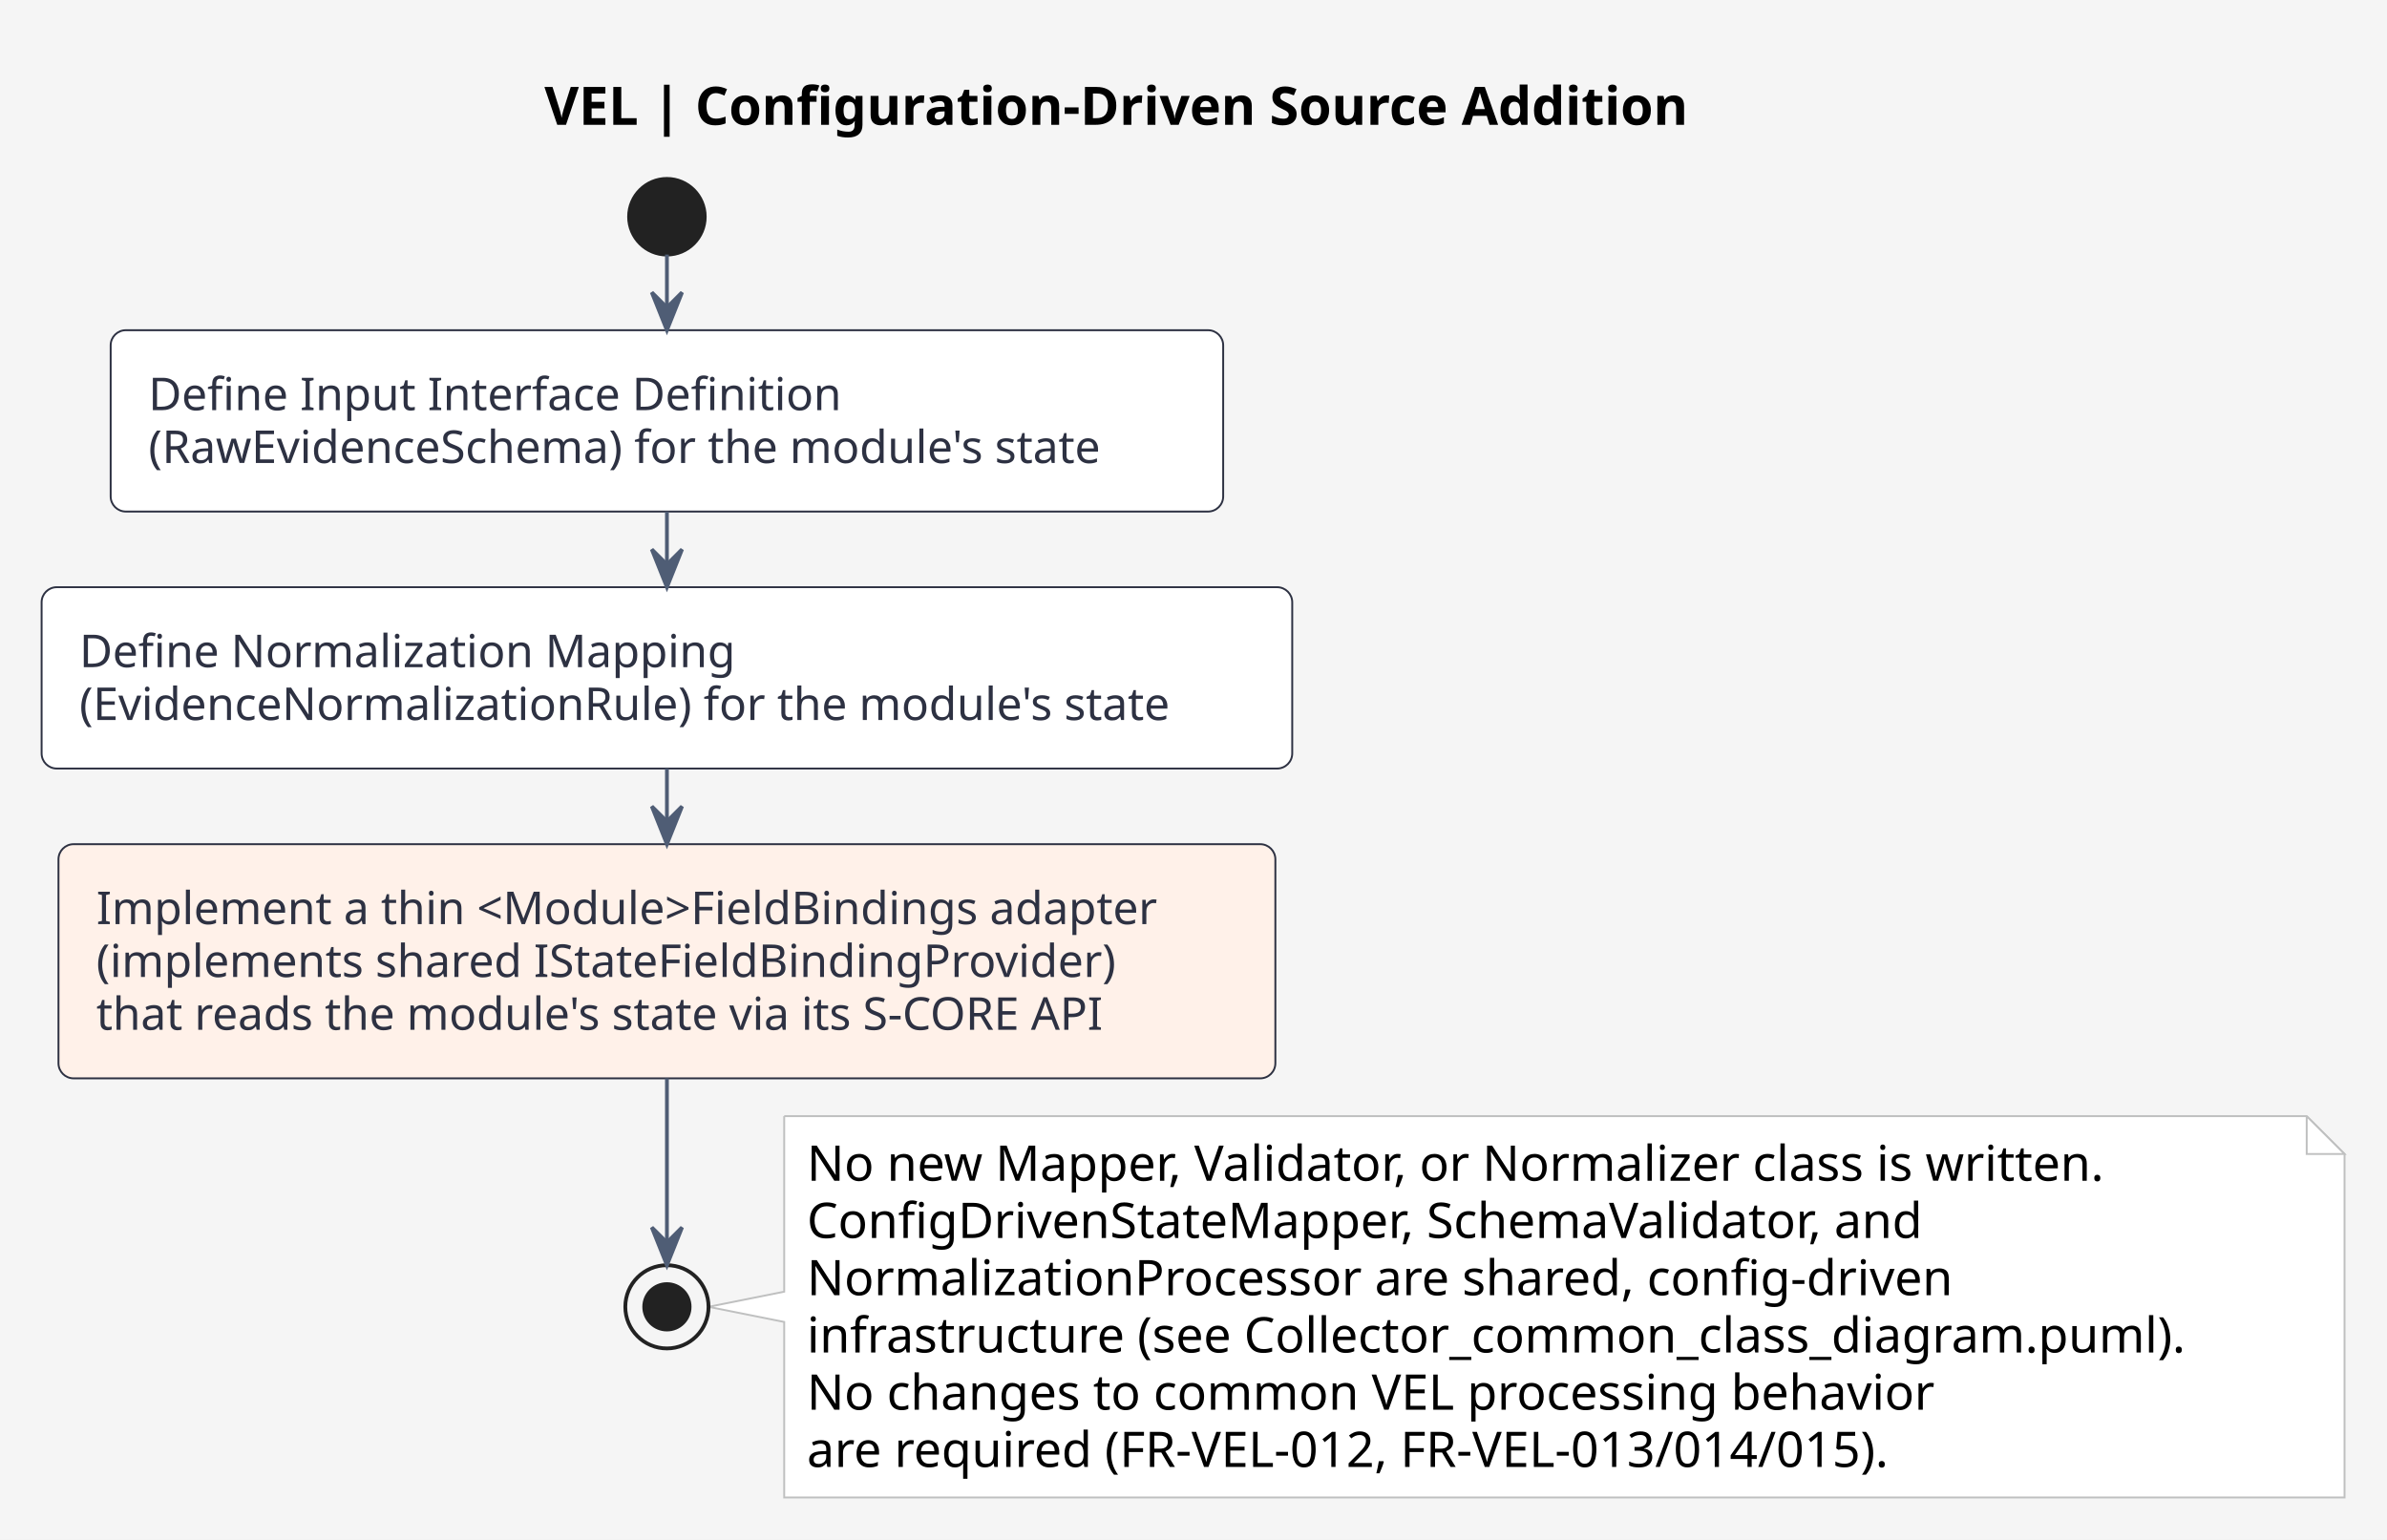
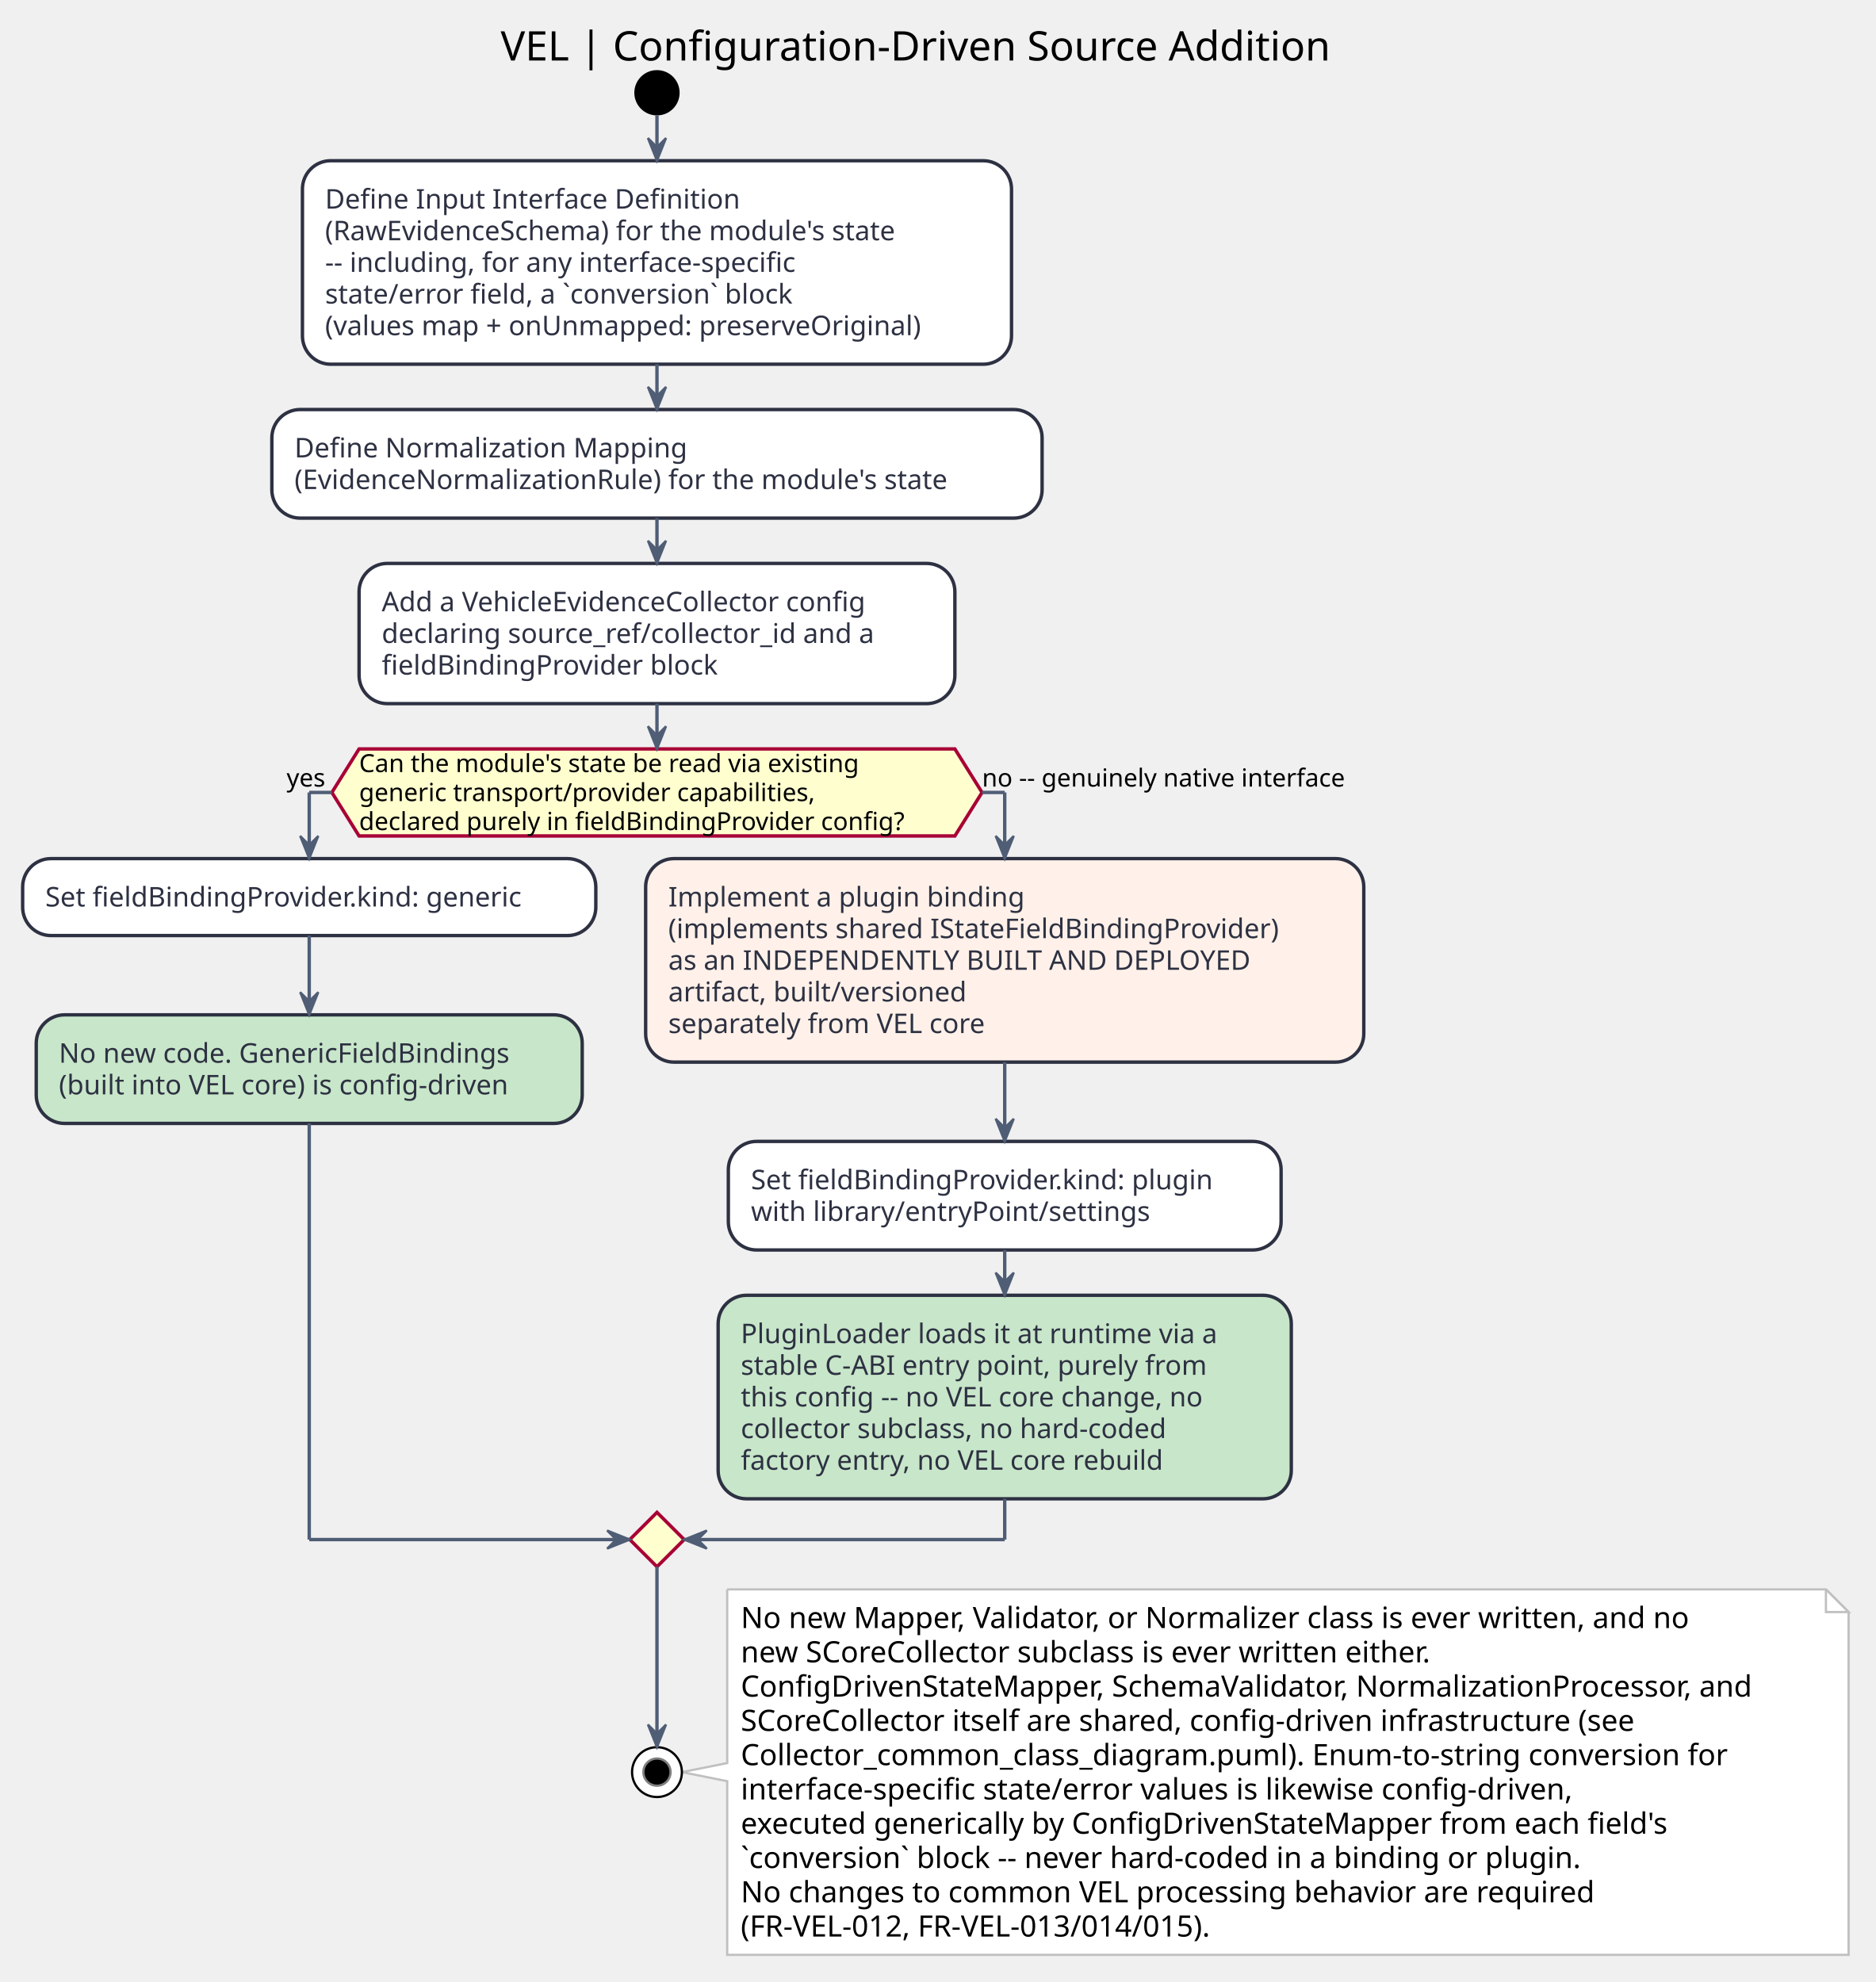
- <svg xmlns="http://www.w3.org/2000/svg" contentStyleType="text/css" height="407px" preserveAspectRatio="none" style="width:631px;height:407px;background:#F5F5F5;" version="1.1" viewBox="0 0 631 407" width="631px" zoomAndPan="magnify">
+ <svg xmlns="http://www.w3.org/2000/svg" contentScriptType="application/ecmascript" contentStyleType="text/css" height="875px" preserveAspectRatio="none" style="width:828px;height:875px;background:#F5F5F5;" version="1.1" viewBox="0 0 828 875" width="828px" zoomAndPan="magnify">
  <defs />
  <g>
-     <rect fill="#F5F5F5" height="407" style="stroke:none;stroke-width:1;" width="631" x="0" y="0" />
-     <text fill="#000000" font-family="sans-serif" font-size="14" font-weight="bold" lengthAdjust="spacing" textLength="340.935" x="143.918" y="32.995">VEL | Configuration-Driven Source Addition</text>
-     <ellipse cx="176.3" cy="57.297" fill="#222222" rx="10" ry="10" style="stroke:#222222;stroke-width:1;" />
-     <rect fill="#FFFFFF" height="47.938" rx="4" ry="4" style="stroke:#2D3142;stroke-width:0.5;" width="294.09" x="29.255" y="87.297" />
-     <text fill="#2D3142" font-family="sans-serif" font-size="12" lengthAdjust="spacing" textLength="193.518" x="39.255" y="108.436">Define Input Interface Definition</text>
-     <text fill="#2D3142" font-family="sans-serif" font-size="12" lengthAdjust="spacing" textLength="274.09" x="39.255" y="122.404">(RawEvidenceSchema) for the module's state</text>
-     <rect fill="#FFFFFF" height="47.938" rx="4" ry="4" style="stroke:#2D3142;stroke-width:0.5;" width="330.6" x="11" y="155.234" />
-     <text fill="#2D3142" font-family="sans-serif" font-size="12" lengthAdjust="spacing" textLength="181.898" x="21" y="176.373">Define Normalization Mapping</text>
-     <text fill="#2D3142" font-family="sans-serif" font-size="12" lengthAdjust="spacing" textLength="310.6" x="21" y="190.342">(EvidenceNormalizationRule) for the module's state</text>
-     <rect fill="#FFF1E9" height="61.906" rx="4" ry="4" style="stroke:#2D3142;stroke-width:0.5;" width="321.682" x="15.459" y="223.172" />
-     <text fill="#2D3142" font-family="sans-serif" font-size="12" lengthAdjust="spacing" textLength="301.682" x="25.459" y="244.31">Implement a thin &lt;Module&gt;FieldBindings adapter</text>
-     <text fill="#2D3142" font-family="sans-serif" font-size="12" lengthAdjust="spacing" textLength="288.228" x="25.459" y="258.279">(implements shared IStateFieldBindingProvider)</text>
-     <text fill="#2D3142" font-family="sans-serif" font-size="12" lengthAdjust="spacing" textLength="289.793" x="25.459" y="272.248">that reads the module's state via its S-CORE API</text>
-     <path d="M207.3,295.078 L207.3,341.477 L187.3,345.477 L207.3,349.477 L207.3,395.875 A0,0 0 0 0 207.3,395.875 L619.773,395.875 A0,0 0 0 0 619.773,395.875 L619.773,305.078 L609.773,295.078 L207.3,295.078 A0,0 0 0 0 207.3,295.078 " fill="#FFFFFF" style="stroke:#BFC0C0;stroke-width:0.5;" />
-     <path d="M609.773,295.078 L609.773,305.078 L619.773,305.078 L609.773,295.078 " fill="#FFFFFF" style="stroke:#BFC0C0;stroke-width:0.5;" />
-     <text fill="#000000" font-family="sans-serif" font-size="13" lengthAdjust="spacing" textLength="370.748" x="213.3" y="312.145">No new Mapper, Validator, or Normalizer class is written.</text>
-     <text fill="#000000" font-family="sans-serif" font-size="13" lengthAdjust="spacing" textLength="319.998" x="213.3" y="327.278">ConfigDrivenStateMapper, SchemaValidator, and</text>
-     <text fill="#000000" font-family="sans-serif" font-size="13" lengthAdjust="spacing" textLength="321.718" x="213.3" y="342.411">NormalizationProcessor are shared, config-driven</text>
-     <text fill="#000000" font-family="sans-serif" font-size="13" lengthAdjust="spacing" textLength="391.473" x="213.3" y="357.543">infrastructure (see Collector_common_class_diagram.puml).</text>
-     <text fill="#000000" font-family="sans-serif" font-size="13" lengthAdjust="spacing" textLength="318.513" x="213.3" y="372.676">No changes to common VEL processing behavior</text>
-     <text fill="#000000" font-family="sans-serif" font-size="13" lengthAdjust="spacing" textLength="315.65" x="213.3" y="387.809">are required (FR-VEL-012, FR-VEL-013/014/015).</text>
-     <ellipse cx="176.3" cy="345.477" fill="none" rx="11" ry="11" style="stroke:#222222;stroke-width:1;" />
-     <ellipse cx="176.3" cy="345.477" fill="#222222" rx="6" ry="6" style="stroke:#222222;stroke-width:1;" />
-     <line style="stroke:#4F5D75;stroke-width:1;" x1="176.3" x2="176.3" y1="67.297" y2="87.297" />
-     <polygon fill="#4F5D75" points="172.3,77.297,176.3,87.297,180.3,77.297,176.3,81.297" style="stroke:#4F5D75;stroke-width:1;" />
-     <line style="stroke:#4F5D75;stroke-width:1;" x1="176.3" x2="176.3" y1="135.234" y2="155.234" />
-     <polygon fill="#4F5D75" points="172.3,145.234,176.3,155.234,180.3,145.234,176.3,149.234" style="stroke:#4F5D75;stroke-width:1;" />
-     <line style="stroke:#4F5D75;stroke-width:1;" x1="176.3" x2="176.3" y1="203.172" y2="223.172" />
-     <polygon fill="#4F5D75" points="172.3,213.172,176.3,223.172,180.3,213.172,176.3,217.172" style="stroke:#4F5D75;stroke-width:1;" />
-     <line style="stroke:#4F5D75;stroke-width:1;" x1="176.3" x2="176.3" y1="285.078" y2="334.477" />
-     <polygon fill="#4F5D75" points="172.3,324.477,176.3,334.477,180.3,324.477,176.3,328.477" style="stroke:#4F5D75;stroke-width:1;" />
+     <text fill="#000000" font-family="sans-serif" font-size="18" lengthAdjust="spacingAndGlyphs" textLength="384" x="221" y="26.708">VEL | Configuration-Driven Source Addition</text>
+     <ellipse cx="290" cy="40.953" fill="#000000" rx="10" ry="10" style="stroke: none; stroke-width: 1.0;" />
+     <rect fill="#FFFFFF" height="89.844" rx="12.5" ry="12.5" style="stroke: #2D3142; stroke-width: 1.5;" width="313" x="133.5" y="70.953" />
+     <text fill="#2D3142" font-family="sans-serif" font-size="12" lengthAdjust="spacingAndGlyphs" textLength="199" x="143.5" y="92.092">Define Input Interface Definition</text>
+     <text fill="#2D3142" font-family="sans-serif" font-size="12" lengthAdjust="spacingAndGlyphs" textLength="284" x="143.5" y="106.061">(RawEvidenceSchema) for the module's state</text>
+     <text fill="#2D3142" font-family="sans-serif" font-size="12" lengthAdjust="spacingAndGlyphs" textLength="230" x="143.5" y="120.029">-- including, for any interface-specific</text>
+     <text fill="#2D3142" font-family="sans-serif" font-size="12" lengthAdjust="spacingAndGlyphs" textLength="235" x="143.5" y="133.998">state/error field, a `conversion` block</text>
+     <text fill="#2D3142" font-family="sans-serif" font-size="12" lengthAdjust="spacingAndGlyphs" textLength="293" x="143.5" y="147.967">(values map + onUnmapped: preserveOriginal)</text>
+     <rect fill="#FFFFFF" height="47.938" rx="12.5" ry="12.5" style="stroke: #2D3142; stroke-width: 1.5;" width="340" x="120" y="180.797" />
+     <text fill="#2D3142" font-family="sans-serif" font-size="12" lengthAdjust="spacingAndGlyphs" textLength="185" x="130" y="201.935">Define Normalization Mapping</text>
+     <text fill="#2D3142" font-family="sans-serif" font-size="12" lengthAdjust="spacingAndGlyphs" textLength="320" x="130" y="215.904">(EvidenceNormalizationRule) for the module's state</text>
+     <rect fill="#FFFFFF" height="61.906" rx="12.5" ry="12.5" style="stroke: #2D3142; stroke-width: 1.5;" width="263" x="158.5" y="248.734" />
+     <text fill="#2D3142" font-family="sans-serif" font-size="12" lengthAdjust="spacingAndGlyphs" textLength="238" x="168.5" y="269.873">Add a VehicleEvidenceCollector config</text>
+     <text fill="#2D3142" font-family="sans-serif" font-size="12" lengthAdjust="spacingAndGlyphs" textLength="243" x="168.5" y="283.842">declaring source_ref/collector_id and a</text>
+     <text fill="#2D3142" font-family="sans-serif" font-size="12" lengthAdjust="spacingAndGlyphs" textLength="160" x="168.5" y="297.81">fieldBindingProvider block</text>
+     <polygon fill="#FEFECE" points="158.5,330.641,421.5,330.641,433.5,349.848,421.5,369.055,158.5,369.055,146.5,349.848,158.5,330.641" style="stroke: #A80036; stroke-width: 1.5;" />
+     <text fill="#000000" font-family="sans-serif" font-size="11" lengthAdjust="spacingAndGlyphs" textLength="249" x="158.5" y="340.851">Can the module's state be read via existing</text>
+     <text fill="#000000" font-family="sans-serif" font-size="11" lengthAdjust="spacingAndGlyphs" textLength="222" x="158.5" y="353.656">generic transport/provider capabilities,</text>
+     <text fill="#000000" font-family="sans-serif" font-size="11" lengthAdjust="spacingAndGlyphs" textLength="263" x="158.5" y="366.46">declared purely in fieldBindingProvider config?</text>
+     <text fill="#000000" font-family="sans-serif" font-size="11" lengthAdjust="spacingAndGlyphs" textLength="20" x="126.5" y="347.253">yes</text>
+     <text fill="#000000" font-family="sans-serif" font-size="11" lengthAdjust="spacingAndGlyphs" textLength="176" x="433.5" y="347.253">no -- genuinely native interface</text>
+     <rect fill="#FFFFFF" height="33.969" rx="12.5" ry="12.5" style="stroke: #2D3142; stroke-width: 1.5;" width="253" x="10" y="379.055" />
+     <text fill="#2D3142" font-family="sans-serif" font-size="12" lengthAdjust="spacingAndGlyphs" textLength="233" x="20" y="400.193">Set fieldBindingProvider.kind: generic</text>
+     <rect fill="#C8E6C9" height="47.938" rx="12.5" ry="12.5" style="stroke: #2D3142; stroke-width: 1.5;" width="241" x="16" y="448.023" />
+     <text fill="#2D3142" font-family="sans-serif" font-size="12" lengthAdjust="spacingAndGlyphs" textLength="219" x="26" y="469.162">No new code. GenericFieldBindings</text>
+     <text fill="#2D3142" font-family="sans-serif" font-size="12" lengthAdjust="spacingAndGlyphs" textLength="221" x="26" y="483.131">(built into VEL core) is config-driven</text>
+     <rect fill="#FFF1E9" height="89.844" rx="12.5" ry="12.5" style="stroke: #2D3142; stroke-width: 1.5;" width="317" x="285" y="379.055" />
+     <text fill="#2D3142" font-family="sans-serif" font-size="12" lengthAdjust="spacingAndGlyphs" textLength="169" x="295" y="400.193">Implement a plugin binding</text>
+     <text fill="#2D3142" font-family="sans-serif" font-size="12" lengthAdjust="spacingAndGlyphs" textLength="297" x="295" y="414.162">(implements shared IStateFieldBindingProvider)</text>
+     <text fill="#2D3142" font-family="sans-serif" font-size="12" lengthAdjust="spacingAndGlyphs" textLength="274" x="295" y="428.131">as an INDEPENDENTLY BUILT AND DEPLOYED</text>
+     <text fill="#2D3142" font-family="sans-serif" font-size="12" lengthAdjust="spacingAndGlyphs" textLength="145" x="295" y="442.1">artifact, built/versioned</text>
+     <text fill="#2D3142" font-family="sans-serif" font-size="12" lengthAdjust="spacingAndGlyphs" textLength="156" x="295" y="456.068">separately from VEL core</text>
+     <rect fill="#FFFFFF" height="47.938" rx="12.5" ry="12.5" style="stroke: #2D3142; stroke-width: 1.5;" width="244" x="321.5" y="503.898" />
+     <text fill="#2D3142" font-family="sans-serif" font-size="12" lengthAdjust="spacingAndGlyphs" textLength="224" x="331.5" y="525.037">Set fieldBindingProvider.kind: plugin</text>
+     <text fill="#2D3142" font-family="sans-serif" font-size="12" lengthAdjust="spacingAndGlyphs" textLength="190" x="331.5" y="539.006">with library/entryPoint/settings</text>
+     <rect fill="#C8E6C9" height="89.844" rx="12.5" ry="12.5" style="stroke: #2D3142; stroke-width: 1.5;" width="253" x="317" y="571.836" />
+     <text fill="#2D3142" font-family="sans-serif" font-size="12" lengthAdjust="spacingAndGlyphs" textLength="233" x="327" y="592.975">PluginLoader loads it at runtime via a</text>
+     <text fill="#2D3142" font-family="sans-serif" font-size="12" lengthAdjust="spacingAndGlyphs" textLength="224" x="327" y="606.943">stable C-ABI entry point, purely from</text>
+     <text fill="#2D3142" font-family="sans-serif" font-size="12" lengthAdjust="spacingAndGlyphs" textLength="230" x="327" y="620.912">this config -- no VEL core change, no</text>
+     <text fill="#2D3142" font-family="sans-serif" font-size="12" lengthAdjust="spacingAndGlyphs" textLength="213" x="327" y="634.881">collector subclass, no hard-coded</text>
+     <text fill="#2D3142" font-family="sans-serif" font-size="12" lengthAdjust="spacingAndGlyphs" textLength="208" x="327" y="648.85">factory entry, no VEL core rebuild</text>
+     <polygon fill="#FEFECE" points="290,667.68,302,679.68,290,691.68,278,679.68,290,667.68" style="stroke: #A80036; stroke-width: 1.5;" />
+     <path d="M321,701.68 L321,778.344 L301,782.344 L321,786.344 L321,863.008 A0,0 0 0 0 321,863.008 L816,863.008 A0,0 0 0 0 816,863.008 L816,711.68 L806,701.68 L321,701.68 A0,0 0 0 0 321,701.68 " fill="#FFFFFF" style="stroke: #BFC0C0; stroke-width: 1.0;" />
+     <path d="M806,701.68 L806,711.68 L816,711.68 L806,701.68 " fill="#FFFFFF" style="stroke: #BFC0C0; stroke-width: 1.0;" />
+     <text fill="#000000" font-family="sans-serif" font-size="13" lengthAdjust="spacingAndGlyphs" textLength="440" x="327" y="718.747">No new Mapper, Validator, or Normalizer class is ever written, and no</text>
+     <text fill="#000000" font-family="sans-serif" font-size="13" lengthAdjust="spacingAndGlyphs" textLength="321" x="327" y="733.879">new SCoreCollector subclass is ever written either.</text>
+     <text fill="#000000" font-family="sans-serif" font-size="13" lengthAdjust="spacingAndGlyphs" textLength="474" x="327" y="749.012">ConfigDrivenStateMapper, SchemaValidator, NormalizationProcessor, and</text>
+     <text fill="#000000" font-family="sans-serif" font-size="13" lengthAdjust="spacingAndGlyphs" textLength="414" x="327" y="764.145">SCoreCollector itself are shared, config-driven infrastructure (see</text>
+     <text fill="#000000" font-family="sans-serif" font-size="13" lengthAdjust="spacingAndGlyphs" textLength="458" x="327" y="779.278">Collector_common_class_diagram.puml). Enum-to-string conversion for</text>
+     <text fill="#000000" font-family="sans-serif" font-size="13" lengthAdjust="spacingAndGlyphs" textLength="381" x="327" y="794.411">interface-specific state/error values is likewise config-driven,</text>
+     <text fill="#000000" font-family="sans-serif" font-size="13" lengthAdjust="spacingAndGlyphs" textLength="427" x="327" y="809.543">executed generically by ConfigDrivenStateMapper from each field's</text>
+     <text fill="#000000" font-family="sans-serif" font-size="13" lengthAdjust="spacingAndGlyphs" textLength="391" x="327" y="824.676">`conversion` block -- never hard-coded in a binding or plugin.</text>
+     <text fill="#000000" font-family="sans-serif" font-size="13" lengthAdjust="spacingAndGlyphs" textLength="396" x="327" y="839.809">No changes to common VEL processing behavior are required</text>
+     <text fill="#000000" font-family="sans-serif" font-size="13" lengthAdjust="spacingAndGlyphs" textLength="224" x="327" y="854.942">(FR-VEL-012, FR-VEL-013/014/015).</text>
+     <ellipse cx="290" cy="782.344" fill="#FFFFFF" rx="11" ry="11" style="stroke: #000000; stroke-width: 1.0;" />
+     <ellipse cx="290" cy="782.344" fill="#000000" rx="6" ry="6" style="stroke: #7F7F7F; stroke-width: 1.0;" />
+     <line style="stroke: #4F5D75; stroke-width: 1.5;" x1="290" x2="290" y1="50.953" y2="70.953" />
+     <polygon fill="#4F5D75" points="286,60.953,290,70.953,294,60.953,290,64.953" style="stroke: #4F5D75; stroke-width: 1.0;" />
+     <line style="stroke: #4F5D75; stroke-width: 1.5;" x1="290" x2="290" y1="160.797" y2="180.797" />
+     <polygon fill="#4F5D75" points="286,170.797,290,180.797,294,170.797,290,174.797" style="stroke: #4F5D75; stroke-width: 1.0;" />
+     <line style="stroke: #4F5D75; stroke-width: 1.5;" x1="290" x2="290" y1="228.734" y2="248.734" />
+     <polygon fill="#4F5D75" points="286,238.734,290,248.734,294,238.734,290,242.734" style="stroke: #4F5D75; stroke-width: 1.0;" />
+     <line style="stroke: #4F5D75; stroke-width: 1.5;" x1="136.5" x2="136.5" y1="413.023" y2="448.023" />
+     <polygon fill="#4F5D75" points="132.5,438.023,136.5,448.023,140.5,438.023,136.5,442.023" style="stroke: #4F5D75; stroke-width: 1.0;" />
+     <line style="stroke: #4F5D75; stroke-width: 1.5;" x1="443.5" x2="443.5" y1="468.898" y2="503.898" />
+     <polygon fill="#4F5D75" points="439.5,493.898,443.5,503.898,447.5,493.898,443.5,497.898" style="stroke: #4F5D75; stroke-width: 1.0;" />
+     <line style="stroke: #4F5D75; stroke-width: 1.5;" x1="443.5" x2="443.5" y1="551.836" y2="571.836" />
+     <polygon fill="#4F5D75" points="439.5,561.836,443.5,571.836,447.5,561.836,443.5,565.836" style="stroke: #4F5D75; stroke-width: 1.0;" />
+     <line style="stroke: #4F5D75; stroke-width: 1.5;" x1="146.5" x2="136.5" y1="349.848" y2="349.848" />
+     <line style="stroke: #4F5D75; stroke-width: 1.5;" x1="136.5" x2="136.5" y1="349.848" y2="379.055" />
+     <polygon fill="#4F5D75" points="132.5,369.055,136.5,379.055,140.5,369.055,136.5,373.055" style="stroke: #4F5D75; stroke-width: 1.0;" />
+     <line style="stroke: #4F5D75; stroke-width: 1.5;" x1="433.5" x2="443.5" y1="349.848" y2="349.848" />
+     <line style="stroke: #4F5D75; stroke-width: 1.5;" x1="443.5" x2="443.5" y1="349.848" y2="379.055" />
+     <polygon fill="#4F5D75" points="439.5,369.055,443.5,379.055,447.5,369.055,443.5,373.055" style="stroke: #4F5D75; stroke-width: 1.0;" />
+     <line style="stroke: #4F5D75; stroke-width: 1.5;" x1="136.5" x2="136.5" y1="495.961" y2="679.68" />
+     <line style="stroke: #4F5D75; stroke-width: 1.5;" x1="136.5" x2="278" y1="679.68" y2="679.68" />
+     <polygon fill="#4F5D75" points="268,675.68,278,679.68,268,683.68,272,679.68" style="stroke: #4F5D75; stroke-width: 1.0;" />
+     <line style="stroke: #4F5D75; stroke-width: 1.5;" x1="443.5" x2="443.5" y1="661.68" y2="679.68" />
+     <line style="stroke: #4F5D75; stroke-width: 1.5;" x1="443.5" x2="302" y1="679.68" y2="679.68" />
+     <polygon fill="#4F5D75" points="312,675.68,302,679.68,312,683.68,308,679.68" style="stroke: #4F5D75; stroke-width: 1.0;" />
+     <line style="stroke: #4F5D75; stroke-width: 1.5;" x1="290" x2="290" y1="310.641" y2="330.641" />
+     <polygon fill="#4F5D75" points="286,320.641,290,330.641,294,320.641,290,324.641" style="stroke: #4F5D75; stroke-width: 1.0;" />
+     <line style="stroke: #4F5D75; stroke-width: 1.5;" x1="290" x2="290" y1="691.68" y2="771.344" />
+     <polygon fill="#4F5D75" points="286,761.344,290,771.344,294,761.344,290,765.344" style="stroke: #4F5D75; stroke-width: 1.0;" />
  </g>
</svg>
